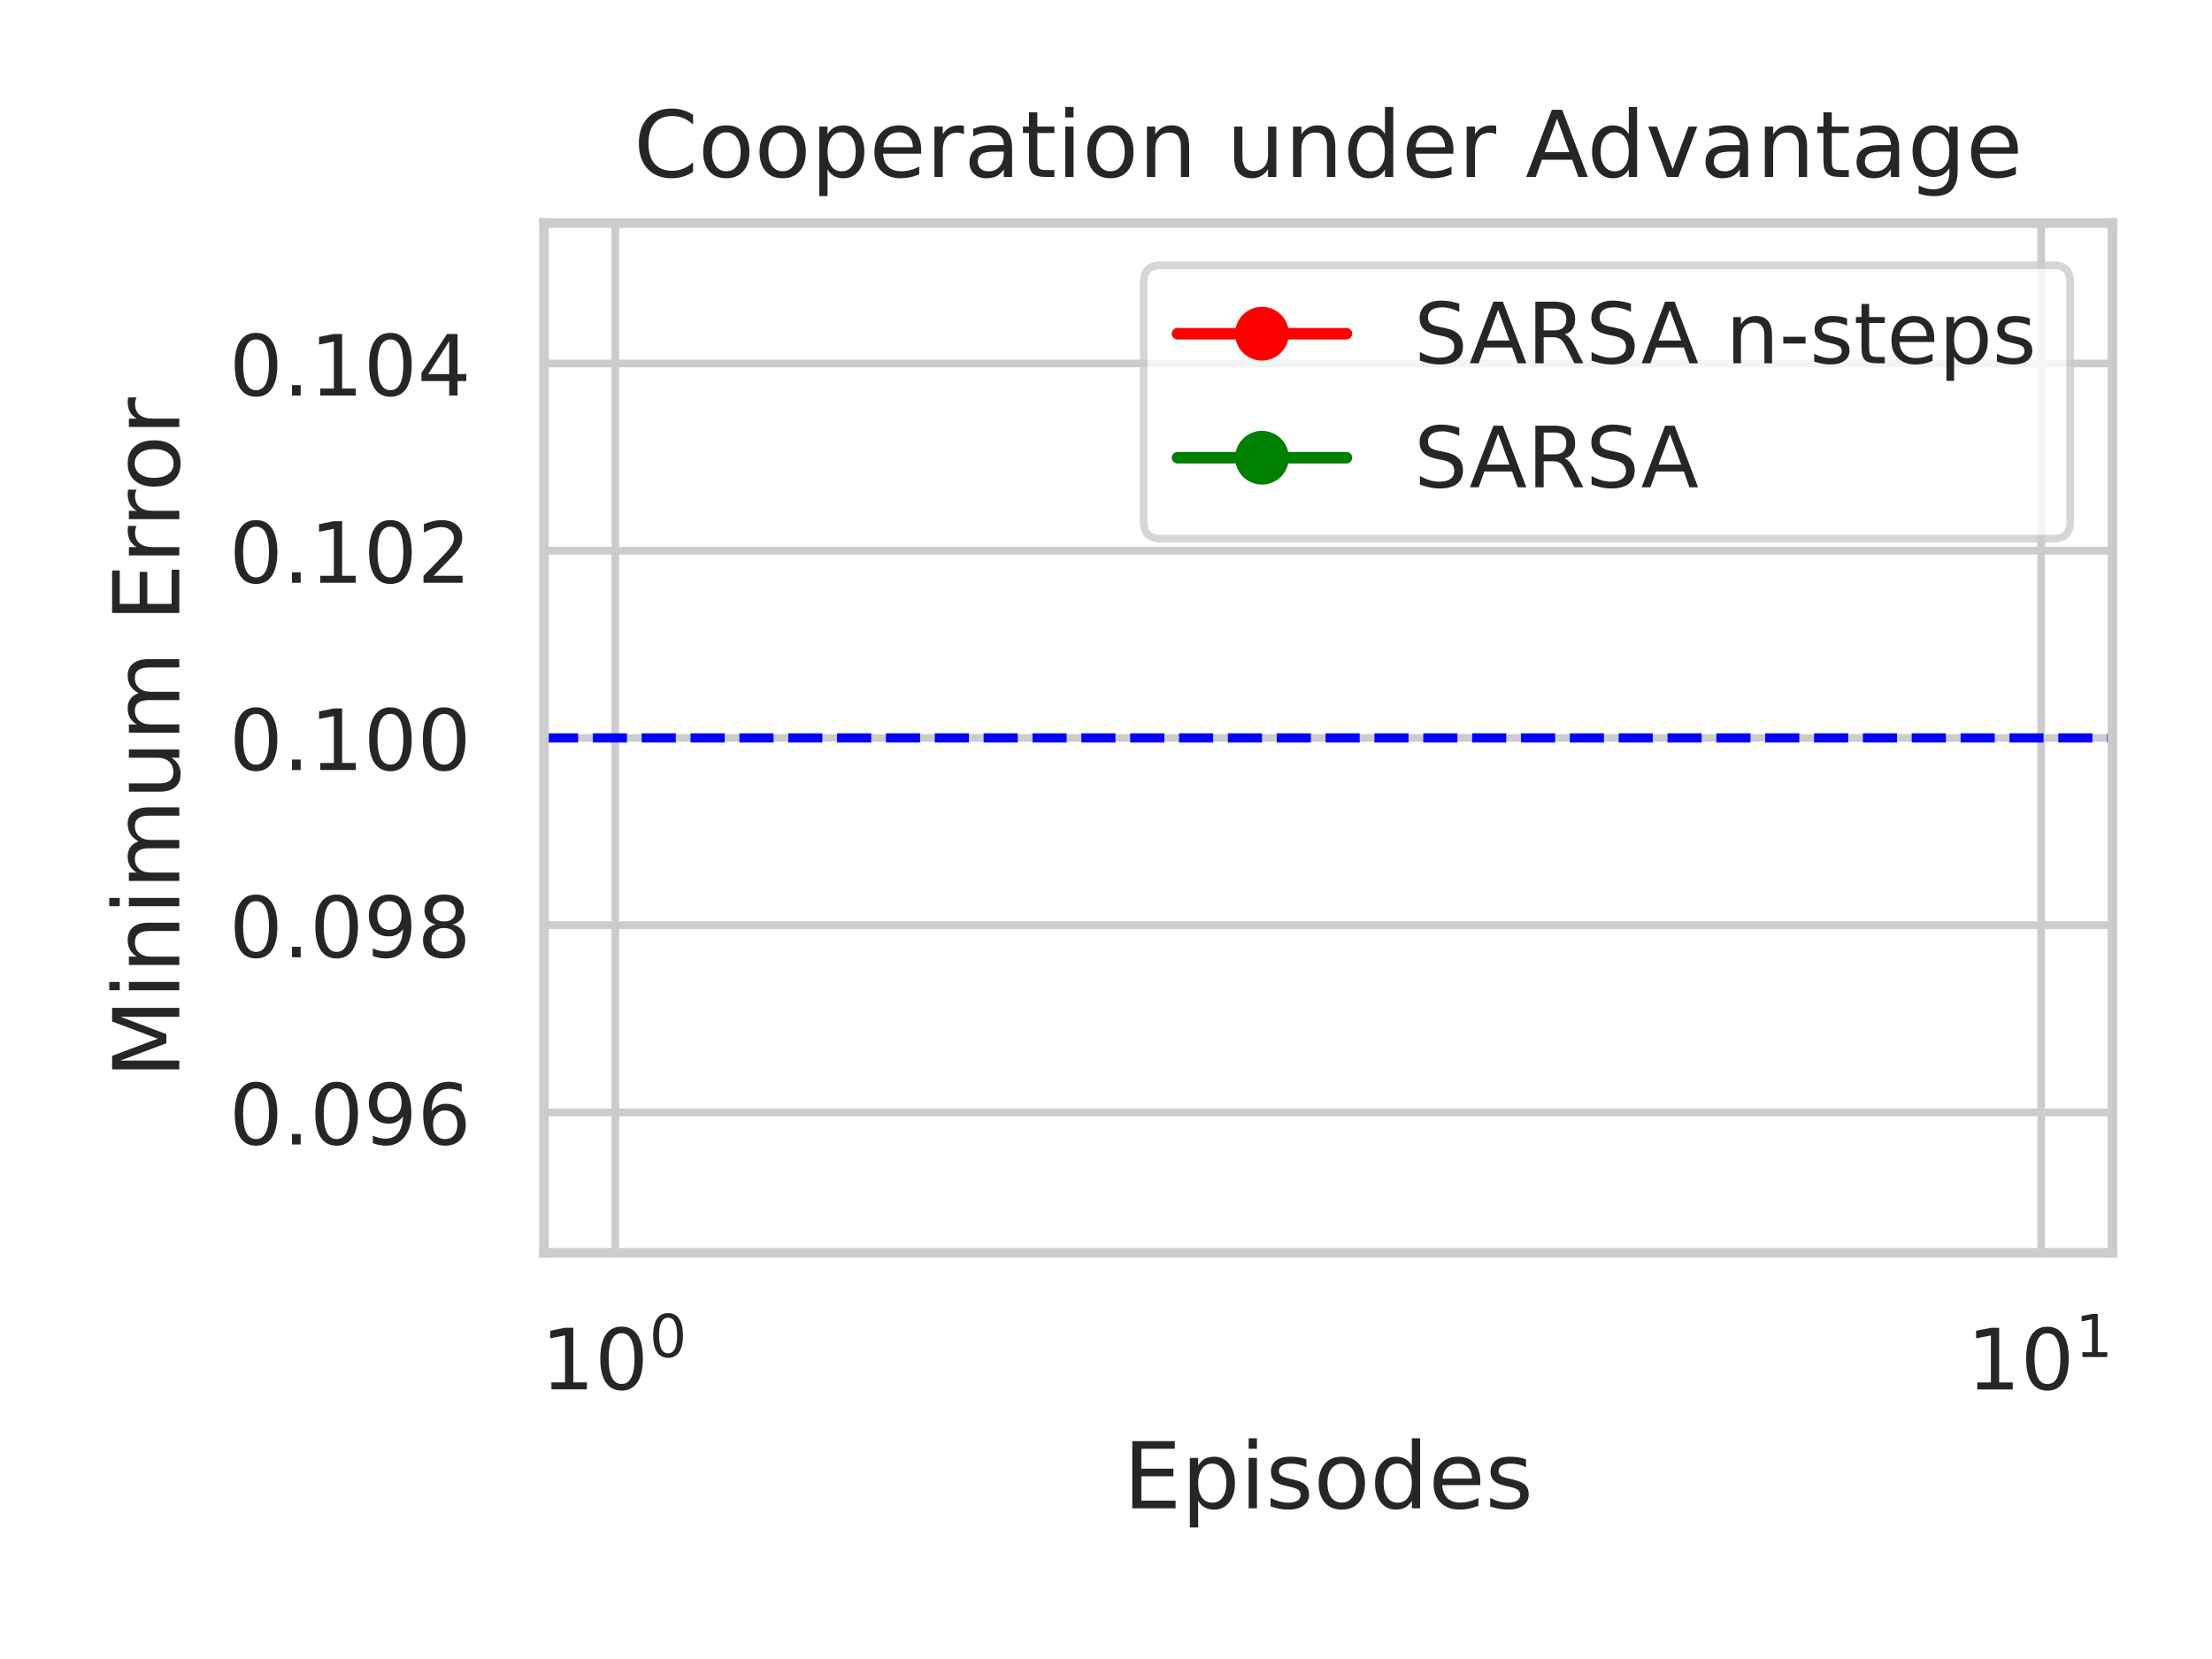
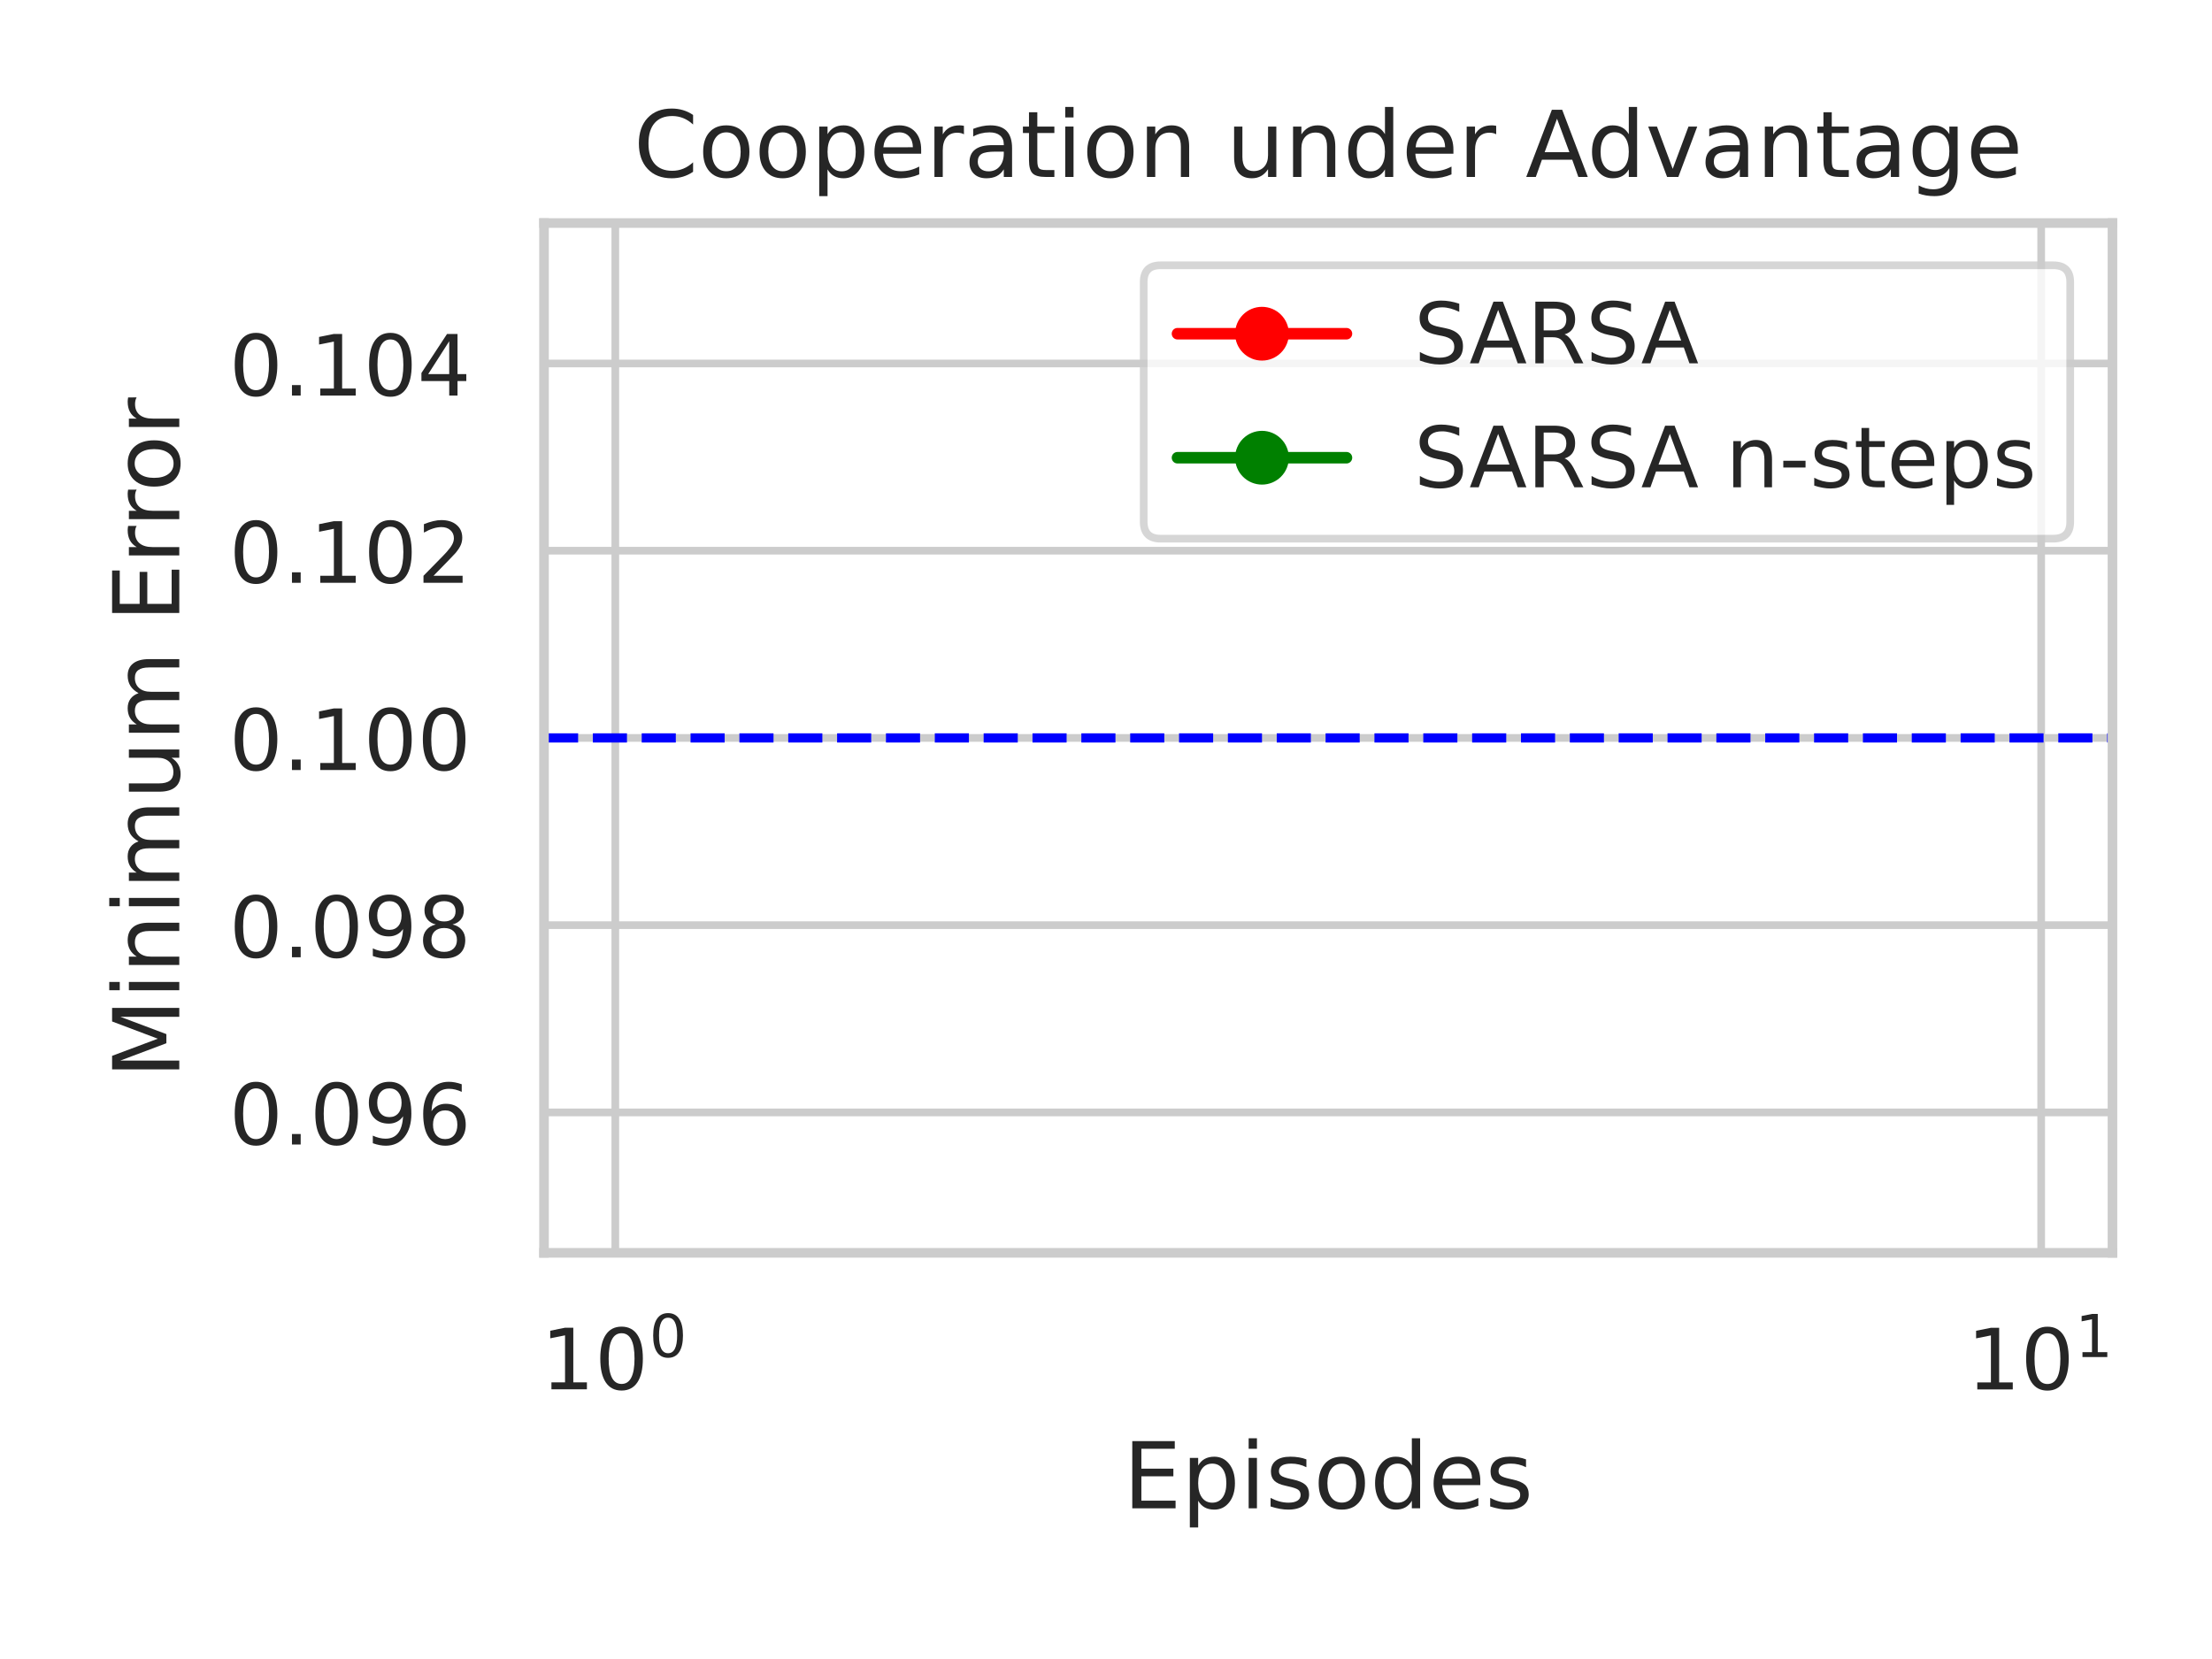
<svg xmlns="http://www.w3.org/2000/svg" xmlns:xlink="http://www.w3.org/1999/xlink" width="288pt" height="216pt" viewBox="0 0 288 216" version="1.1">
  <defs>
    <style type="text/css">*{stroke-linejoin: round; stroke-linecap: butt}</style>
  </defs>
  <g id="figure_1">
    <g id="patch_1">
      <path d="M 0 216  L 288 216  L 288 0  L 0 0  z " style="fill: #ffffff" />
    </g>
    <g id="axes_1">
      <g id="patch_2">
        <path d="M 70.83 163.116  L 275.04 163.116  L 275.04 29.04  L 70.83 29.04  z " style="fill: #ffffff" />
      </g>
      <g id="matplotlib.axis_1">
        <g id="xtick_1">
          <g id="line2d_1">
-             <path d="M 80.112 163.116  L 80.112 29.04  " clip-path="url(#p78fd352c0a)" style="fill: none; stroke: #cccccc; stroke-linecap: round" />
+             <path d="M 80.112 163.116  L 80.112 29.04  " clip-path="url(#p433dedbe5f)" style="fill: none; stroke: #cccccc; stroke-linecap: round" />
          </g>
          <g id="text_1">
            <g style="fill: #262626" transform="translate(70.43227 180.9743) scale(0.11 -0.11)">
              <defs>
                <path id="DejaVuSans-31" d="M 794 531  L 1825 531  L 1825 4091  L 703 3866  L 703 4441  L 1819 4666  L 2450 4666  L 2450 531  L 3481 531  L 3481 0  L 794 0  L 794 531  z " transform="scale(0.015625)" />
                <path id="DejaVuSans-30" d="M 2034 4250  Q 1547 4250 1301 3770  Q 1056 3291 1056 2328  Q 1056 1369 1301 889  Q 1547 409 2034 409  Q 2525 409 2770 889  Q 3016 1369 3016 2328  Q 3016 3291 2770 3770  Q 2525 4250 2034 4250  z M 2034 4750  Q 2819 4750 3233 4129  Q 3647 3509 3647 2328  Q 3647 1150 3233 529  Q 2819 -91 2034 -91  Q 1250 -91 836 529  Q 422 1150 422 2328  Q 422 3509 836 4129  Q 1250 4750 2034 4750  z " transform="scale(0.015625)" />
              </defs>
              <use xlink:href="#DejaVuSans-31" transform="translate(0 0.765625)" />
              <use xlink:href="#DejaVuSans-30" transform="translate(63.62305 0.765625)" />
              <use xlink:href="#DejaVuSans-30" transform="translate(128.2031 39.04688) scale(0.7)" />
            </g>
          </g>
        </g>
        <g id="xtick_2">
          <g id="line2d_2">
-             <path d="M 265.758 163.116  L 265.758 29.04  " clip-path="url(#p78fd352c0a)" style="fill: none; stroke: #cccccc; stroke-linecap: round" />
+             <path d="M 265.758 163.116  L 265.758 29.04  " clip-path="url(#p433dedbe5f)" style="fill: none; stroke: #cccccc; stroke-linecap: round" />
          </g>
          <g id="text_2">
            <g style="fill: #262626" transform="translate(256.0777 180.9743) scale(0.11 -0.11)">
              <use xlink:href="#DejaVuSans-31" transform="translate(0 0.684375)" />
              <use xlink:href="#DejaVuSans-30" transform="translate(63.62305 0.684375)" />
              <use xlink:href="#DejaVuSans-31" transform="translate(128.2031 38.96563) scale(0.7)" />
            </g>
          </g>
        </g>
        <g id="xtick_3" />
        <g id="xtick_4" />
        <g id="xtick_5" />
        <g id="xtick_6" />
        <g id="xtick_7" />
        <g id="xtick_8" />
        <g id="xtick_9" />
        <g id="xtick_10" />
        <g id="xtick_11" />
        <g id="text_3">
          <g style="fill: #262626" transform="translate(146.2444 196.3801) scale(0.12 -0.12)">
            <defs>
              <path id="DejaVuSans-45" d="M 628 4666  L 3578 4666  L 3578 4134  L 1259 4134  L 1259 2753  L 3481 2753  L 3481 2222  L 1259 2222  L 1259 531  L 3634 531  L 3634 0  L 628 0  L 628 4666  z " transform="scale(0.015625)" />
              <path id="DejaVuSans-70" d="M 1159 525  L 1159 -1331  L 581 -1331  L 581 3500  L 1159 3500  L 1159 2969  Q 1341 3281 1617 3432  Q 1894 3584 2278 3584  Q 2916 3584 3314 3078  Q 3713 2572 3713 1747  Q 3713 922 3314 415  Q 2916 -91 2278 -91  Q 1894 -91 1617 61  Q 1341 213 1159 525  z M 3116 1747  Q 3116 2381 2855 2742  Q 2594 3103 2138 3103  Q 1681 3103 1420 2742  Q 1159 2381 1159 1747  Q 1159 1113 1420 752  Q 1681 391 2138 391  Q 2594 391 2855 752  Q 3116 1113 3116 1747  z " transform="scale(0.015625)" />
              <path id="DejaVuSans-69" d="M 603 3500  L 1178 3500  L 1178 0  L 603 0  L 603 3500  z M 603 4863  L 1178 4863  L 1178 4134  L 603 4134  L 603 4863  z " transform="scale(0.015625)" />
              <path id="DejaVuSans-73" d="M 2834 3397  L 2834 2853  Q 2591 2978 2328 3040  Q 2066 3103 1784 3103  Q 1356 3103 1142 2972  Q 928 2841 928 2578  Q 928 2378 1081 2264  Q 1234 2150 1697 2047  L 1894 2003  Q 2506 1872 2764 1633  Q 3022 1394 3022 966  Q 3022 478 2636 193  Q 2250 -91 1575 -91  Q 1294 -91 989 -36  Q 684 19 347 128  L 347 722  Q 666 556 975 473  Q 1284 391 1588 391  Q 1994 391 2212 530  Q 2431 669 2431 922  Q 2431 1156 2273 1281  Q 2116 1406 1581 1522  L 1381 1569  Q 847 1681 609 1914  Q 372 2147 372 2553  Q 372 3047 722 3315  Q 1072 3584 1716 3584  Q 2034 3584 2315 3537  Q 2597 3491 2834 3397  z " transform="scale(0.015625)" />
              <path id="DejaVuSans-6f" d="M 1959 3097  Q 1497 3097 1228 2736  Q 959 2375 959 1747  Q 959 1119 1226 758  Q 1494 397 1959 397  Q 2419 397 2687 759  Q 2956 1122 2956 1747  Q 2956 2369 2687 2733  Q 2419 3097 1959 3097  z M 1959 3584  Q 2709 3584 3137 3096  Q 3566 2609 3566 1747  Q 3566 888 3137 398  Q 2709 -91 1959 -91  Q 1206 -91 779 398  Q 353 888 353 1747  Q 353 2609 779 3096  Q 1206 3584 1959 3584  z " transform="scale(0.015625)" />
              <path id="DejaVuSans-64" d="M 2906 2969  L 2906 4863  L 3481 4863  L 3481 0  L 2906 0  L 2906 525  Q 2725 213 2448 61  Q 2172 -91 1784 -91  Q 1150 -91 751 415  Q 353 922 353 1747  Q 353 2572 751 3078  Q 1150 3584 1784 3584  Q 2172 3584 2448 3432  Q 2725 3281 2906 2969  z M 947 1747  Q 947 1113 1208 752  Q 1469 391 1925 391  Q 2381 391 2643 752  Q 2906 1113 2906 1747  Q 2906 2381 2643 2742  Q 2381 3103 1925 3103  Q 1469 3103 1208 2742  Q 947 2381 947 1747  z " transform="scale(0.015625)" />
              <path id="DejaVuSans-65" d="M 3597 1894  L 3597 1613  L 953 1613  Q 991 1019 1311 708  Q 1631 397 2203 397  Q 2534 397 2845 478  Q 3156 559 3463 722  L 3463 178  Q 3153 47 2828 -22  Q 2503 -91 2169 -91  Q 1331 -91 842 396  Q 353 884 353 1716  Q 353 2575 817 3079  Q 1281 3584 2069 3584  Q 2775 3584 3186 3129  Q 3597 2675 3597 1894  z M 3022 2063  Q 3016 2534 2758 2815  Q 2500 3097 2075 3097  Q 1594 3097 1305 2825  Q 1016 2553 972 2059  L 3022 2063  z " transform="scale(0.015625)" />
            </defs>
            <use xlink:href="#DejaVuSans-45" />
            <use xlink:href="#DejaVuSans-70" transform="translate(63.18359 0)" />
            <use xlink:href="#DejaVuSans-69" transform="translate(126.6602 0)" />
            <use xlink:href="#DejaVuSans-73" transform="translate(154.4434 0)" />
            <use xlink:href="#DejaVuSans-6f" transform="translate(206.543 0)" />
            <use xlink:href="#DejaVuSans-64" transform="translate(267.7246 0)" />
            <use xlink:href="#DejaVuSans-65" transform="translate(331.2012 0)" />
            <use xlink:href="#DejaVuSans-73" transform="translate(392.7246 0)" />
          </g>
        </g>
      </g>
      <g id="matplotlib.axis_2">
        <g id="ytick_1">
          <g id="line2d_3">
-             <path d="M 70.83 144.833  L 275.04 144.833  " clip-path="url(#p78fd352c0a)" style="fill: none; stroke: #cccccc; stroke-linecap: round" />
+             <path d="M 70.83 144.833  L 275.04 144.833  " clip-path="url(#p433dedbe5f)" style="fill: none; stroke: #cccccc; stroke-linecap: round" />
          </g>
          <g id="text_4">
            <g style="fill: #262626" transform="translate(29.83906 149.012) scale(0.11 -0.11)">
              <defs>
                <path id="DejaVuSans-2e" d="M 684 794  L 1344 794  L 1344 0  L 684 0  L 684 794  z " transform="scale(0.015625)" />
                <path id="DejaVuSans-39" d="M 703 97  L 703 672  Q 941 559 1184 500  Q 1428 441 1663 441  Q 2288 441 2617 861  Q 2947 1281 2994 2138  Q 2813 1869 2534 1725  Q 2256 1581 1919 1581  Q 1219 1581 811 2004  Q 403 2428 403 3163  Q 403 3881 828 4315  Q 1253 4750 1959 4750  Q 2769 4750 3195 4129  Q 3622 3509 3622 2328  Q 3622 1225 3098 567  Q 2575 -91 1691 -91  Q 1453 -91 1209 -44  Q 966 3 703 97  z M 1959 2075  Q 2384 2075 2632 2365  Q 2881 2656 2881 3163  Q 2881 3666 2632 3958  Q 2384 4250 1959 4250  Q 1534 4250 1286 3958  Q 1038 3666 1038 3163  Q 1038 2656 1286 2365  Q 1534 2075 1959 2075  z " transform="scale(0.015625)" />
                <path id="DejaVuSans-36" d="M 2113 2584  Q 1688 2584 1439 2293  Q 1191 2003 1191 1497  Q 1191 994 1439 701  Q 1688 409 2113 409  Q 2538 409 2786 701  Q 3034 994 3034 1497  Q 3034 2003 2786 2293  Q 2538 2584 2113 2584  z M 3366 4563  L 3366 3988  Q 3128 4100 2886 4159  Q 2644 4219 2406 4219  Q 1781 4219 1451 3797  Q 1122 3375 1075 2522  Q 1259 2794 1537 2939  Q 1816 3084 2150 3084  Q 2853 3084 3261 2657  Q 3669 2231 3669 1497  Q 3669 778 3244 343  Q 2819 -91 2113 -91  Q 1303 -91 875 529  Q 447 1150 447 2328  Q 447 3434 972 4092  Q 1497 4750 2381 4750  Q 2619 4750 2861 4703  Q 3103 4656 3366 4563  z " transform="scale(0.015625)" />
              </defs>
              <use xlink:href="#DejaVuSans-30" />
              <use xlink:href="#DejaVuSans-2e" transform="translate(63.62305 0)" />
              <use xlink:href="#DejaVuSans-30" transform="translate(95.41016 0)" />
              <use xlink:href="#DejaVuSans-39" transform="translate(159.0332 0)" />
              <use xlink:href="#DejaVuSans-36" transform="translate(222.6562 0)" />
            </g>
          </g>
        </g>
        <g id="ytick_2">
          <g id="line2d_4">
-             <path d="M 70.83 120.455  L 275.04 120.455  " clip-path="url(#p78fd352c0a)" style="fill: none; stroke: #cccccc; stroke-linecap: round" />
+             <path d="M 70.83 120.455  L 275.04 120.455  " clip-path="url(#p433dedbe5f)" style="fill: none; stroke: #cccccc; stroke-linecap: round" />
          </g>
          <g id="text_5">
            <g style="fill: #262626" transform="translate(29.83906 124.6346) scale(0.11 -0.11)">
              <defs>
                <path id="DejaVuSans-38" d="M 2034 2216  Q 1584 2216 1326 1975  Q 1069 1734 1069 1313  Q 1069 891 1326 650  Q 1584 409 2034 409  Q 2484 409 2743 651  Q 3003 894 3003 1313  Q 3003 1734 2745 1975  Q 2488 2216 2034 2216  z M 1403 2484  Q 997 2584 770 2862  Q 544 3141 544 3541  Q 544 4100 942 4425  Q 1341 4750 2034 4750  Q 2731 4750 3128 4425  Q 3525 4100 3525 3541  Q 3525 3141 3298 2862  Q 3072 2584 2669 2484  Q 3125 2378 3379 2068  Q 3634 1759 3634 1313  Q 3634 634 3220 271  Q 2806 -91 2034 -91  Q 1263 -91 848 271  Q 434 634 434 1313  Q 434 1759 690 2068  Q 947 2378 1403 2484  z M 1172 3481  Q 1172 3119 1398 2916  Q 1625 2713 2034 2713  Q 2441 2713 2670 2916  Q 2900 3119 2900 3481  Q 2900 3844 2670 4047  Q 2441 4250 2034 4250  Q 1625 4250 1398 4047  Q 1172 3844 1172 3481  z " transform="scale(0.015625)" />
              </defs>
              <use xlink:href="#DejaVuSans-30" />
              <use xlink:href="#DejaVuSans-2e" transform="translate(63.62305 0)" />
              <use xlink:href="#DejaVuSans-30" transform="translate(95.41016 0)" />
              <use xlink:href="#DejaVuSans-39" transform="translate(159.0332 0)" />
              <use xlink:href="#DejaVuSans-38" transform="translate(222.6562 0)" />
            </g>
          </g>
        </g>
        <g id="ytick_3">
          <g id="line2d_5">
-             <path d="M 70.83 96.078  L 275.04 96.078  " clip-path="url(#p78fd352c0a)" style="fill: none; stroke: #cccccc; stroke-linecap: round" />
+             <path d="M 70.83 96.078  L 275.04 96.078  " clip-path="url(#p433dedbe5f)" style="fill: none; stroke: #cccccc; stroke-linecap: round" />
          </g>
          <g id="text_6">
            <g style="fill: #262626" transform="translate(29.83906 100.2571) scale(0.11 -0.11)">
              <use xlink:href="#DejaVuSans-30" />
              <use xlink:href="#DejaVuSans-2e" transform="translate(63.62305 0)" />
              <use xlink:href="#DejaVuSans-31" transform="translate(95.41016 0)" />
              <use xlink:href="#DejaVuSans-30" transform="translate(159.0332 0)" />
              <use xlink:href="#DejaVuSans-30" transform="translate(222.6562 0)" />
            </g>
          </g>
        </g>
        <g id="ytick_4">
          <g id="line2d_6">
-             <path d="M 70.83 71.701  L 275.04 71.701  " clip-path="url(#p78fd352c0a)" style="fill: none; stroke: #cccccc; stroke-linecap: round" />
+             <path d="M 70.83 71.701  L 275.04 71.701  " clip-path="url(#p433dedbe5f)" style="fill: none; stroke: #cccccc; stroke-linecap: round" />
          </g>
          <g id="text_7">
            <g style="fill: #262626" transform="translate(29.83906 75.87969) scale(0.11 -0.11)">
              <defs>
                <path id="DejaVuSans-32" d="M 1228 531  L 3431 531  L 3431 0  L 469 0  L 469 531  Q 828 903 1448 1529  Q 2069 2156 2228 2338  Q 2531 2678 2651 2914  Q 2772 3150 2772 3378  Q 2772 3750 2511 3984  Q 2250 4219 1831 4219  Q 1534 4219 1204 4116  Q 875 4013 500 3803  L 500 4441  Q 881 4594 1212 4672  Q 1544 4750 1819 4750  Q 2544 4750 2975 4387  Q 3406 4025 3406 3419  Q 3406 3131 3298 2873  Q 3191 2616 2906 2266  Q 2828 2175 2409 1742  Q 1991 1309 1228 531  z " transform="scale(0.015625)" />
              </defs>
              <use xlink:href="#DejaVuSans-30" />
              <use xlink:href="#DejaVuSans-2e" transform="translate(63.62305 0)" />
              <use xlink:href="#DejaVuSans-31" transform="translate(95.41016 0)" />
              <use xlink:href="#DejaVuSans-30" transform="translate(159.0332 0)" />
              <use xlink:href="#DejaVuSans-32" transform="translate(222.6562 0)" />
            </g>
          </g>
        </g>
        <g id="ytick_5">
          <g id="line2d_7">
-             <path d="M 70.83 47.323  L 275.04 47.323  " clip-path="url(#p78fd352c0a)" style="fill: none; stroke: #cccccc; stroke-linecap: round" />
+             <path d="M 70.83 47.323  L 275.04 47.323  " clip-path="url(#p433dedbe5f)" style="fill: none; stroke: #cccccc; stroke-linecap: round" />
          </g>
          <g id="text_8">
            <g style="fill: #262626" transform="translate(29.83906 51.50223) scale(0.11 -0.11)">
              <defs>
                <path id="DejaVuSans-34" d="M 2419 4116  L 825 1625  L 2419 1625  L 2419 4116  z M 2253 4666  L 3047 4666  L 3047 1625  L 3713 1625  L 3713 1100  L 3047 1100  L 3047 0  L 2419 0  L 2419 1100  L 313 1100  L 313 1709  L 2253 4666  z " transform="scale(0.015625)" />
              </defs>
              <use xlink:href="#DejaVuSans-30" />
              <use xlink:href="#DejaVuSans-2e" transform="translate(63.62305 0)" />
              <use xlink:href="#DejaVuSans-31" transform="translate(95.41016 0)" />
              <use xlink:href="#DejaVuSans-30" transform="translate(159.0332 0)" />
              <use xlink:href="#DejaVuSans-34" transform="translate(222.6562 0)" />
            </g>
          </g>
        </g>
        <g id="text_9">
          <g style="fill: #262626" transform="translate(23.34344 140.4114) rotate(-90) scale(0.12 -0.12)">
            <defs>
              <path id="DejaVuSans-4d" d="M 628 4666  L 1569 4666  L 2759 1491  L 3956 4666  L 4897 4666  L 4897 0  L 4281 0  L 4281 4097  L 3078 897  L 2444 897  L 1241 4097  L 1241 0  L 628 0  L 628 4666  z " transform="scale(0.015625)" />
              <path id="DejaVuSans-6e" d="M 3513 2113  L 3513 0  L 2938 0  L 2938 2094  Q 2938 2591 2744 2837  Q 2550 3084 2163 3084  Q 1697 3084 1428 2787  Q 1159 2491 1159 1978  L 1159 0  L 581 0  L 581 3500  L 1159 3500  L 1159 2956  Q 1366 3272 1645 3428  Q 1925 3584 2291 3584  Q 2894 3584 3203 3211  Q 3513 2838 3513 2113  z " transform="scale(0.015625)" />
              <path id="DejaVuSans-6d" d="M 3328 2828  Q 3544 3216 3844 3400  Q 4144 3584 4550 3584  Q 5097 3584 5394 3201  Q 5691 2819 5691 2113  L 5691 0  L 5113 0  L 5113 2094  Q 5113 2597 4934 2840  Q 4756 3084 4391 3084  Q 3944 3084 3684 2787  Q 3425 2491 3425 1978  L 3425 0  L 2847 0  L 2847 2094  Q 2847 2600 2669 2842  Q 2491 3084 2119 3084  Q 1678 3084 1418 2786  Q 1159 2488 1159 1978  L 1159 0  L 581 0  L 581 3500  L 1159 3500  L 1159 2956  Q 1356 3278 1631 3431  Q 1906 3584 2284 3584  Q 2666 3584 2933 3390  Q 3200 3197 3328 2828  z " transform="scale(0.015625)" />
              <path id="DejaVuSans-75" d="M 544 1381  L 544 3500  L 1119 3500  L 1119 1403  Q 1119 906 1312 657  Q 1506 409 1894 409  Q 2359 409 2629 706  Q 2900 1003 2900 1516  L 2900 3500  L 3475 3500  L 3475 0  L 2900 0  L 2900 538  Q 2691 219 2414 64  Q 2138 -91 1772 -91  Q 1169 -91 856 284  Q 544 659 544 1381  z M 1991 3584  L 1991 3584  z " transform="scale(0.015625)" />
              <path id="DejaVuSans-20" transform="scale(0.015625)" />
              <path id="DejaVuSans-72" d="M 2631 2963  Q 2534 3019 2420 3045  Q 2306 3072 2169 3072  Q 1681 3072 1420 2755  Q 1159 2438 1159 1844  L 1159 0  L 581 0  L 581 3500  L 1159 3500  L 1159 2956  Q 1341 3275 1631 3429  Q 1922 3584 2338 3584  Q 2397 3584 2469 3576  Q 2541 3569 2628 3553  L 2631 2963  z " transform="scale(0.015625)" />
            </defs>
            <use xlink:href="#DejaVuSans-4d" />
            <use xlink:href="#DejaVuSans-69" transform="translate(86.2793 0)" />
            <use xlink:href="#DejaVuSans-6e" transform="translate(114.0625 0)" />
            <use xlink:href="#DejaVuSans-69" transform="translate(177.4414 0)" />
            <use xlink:href="#DejaVuSans-6d" transform="translate(205.2246 0)" />
            <use xlink:href="#DejaVuSans-75" transform="translate(302.6367 0)" />
            <use xlink:href="#DejaVuSans-6d" transform="translate(366.0156 0)" />
            <use xlink:href="#DejaVuSans-20" transform="translate(463.4277 0)" />
            <use xlink:href="#DejaVuSans-45" transform="translate(495.2148 0)" />
            <use xlink:href="#DejaVuSans-72" transform="translate(558.3984 0)" />
            <use xlink:href="#DejaVuSans-72" transform="translate(597.7617 0)" />
            <use xlink:href="#DejaVuSans-6f" transform="translate(636.625 0)" />
            <use xlink:href="#DejaVuSans-72" transform="translate(697.8066 0)" />
          </g>
        </g>
      </g>
      <g id="line2d_8" />
      <g id="line2d_9" />
      <g id="line2d_10">
-         <path d="M 70.83 96.078  L 275.04 96.078  " clip-path="url(#p78fd352c0a)" style="fill: none; stroke-dasharray: 4.44,1.92; stroke-dashoffset: 0; stroke: #0000ff; stroke-width: 1.2" />
+         <path d="M 70.83 96.078  L 275.04 96.078  " clip-path="url(#p433dedbe5f)" style="fill: none; stroke-dasharray: 4.44,1.92; stroke-dashoffset: 0; stroke: #0000ff; stroke-width: 1.2" />
      </g>
      <g id="patch_3">
        <path d="M 70.83 163.116  L 70.83 29.04  " style="fill: none; stroke: #cccccc; stroke-width: 1.25; stroke-linejoin: miter; stroke-linecap: square" />
      </g>
      <g id="patch_4">
        <path d="M 275.04 163.116  L 275.04 29.04  " style="fill: none; stroke: #cccccc; stroke-width: 1.25; stroke-linejoin: miter; stroke-linecap: square" />
      </g>
      <g id="patch_5">
        <path d="M 70.83 163.116  L 275.04 163.116  " style="fill: none; stroke: #cccccc; stroke-width: 1.25; stroke-linejoin: miter; stroke-linecap: square" />
      </g>
      <g id="patch_6">
        <path d="M 70.83 29.04  L 275.04 29.04  " style="fill: none; stroke: #cccccc; stroke-width: 1.25; stroke-linejoin: miter; stroke-linecap: square" />
      </g>
      <g id="text_10">
        <g style="fill: #262626" transform="translate(82.51031 23.04) scale(0.12 -0.12)">
          <defs>
            <path id="DejaVuSans-43" d="M 4122 4306  L 4122 3641  Q 3803 3938 3442 4084  Q 3081 4231 2675 4231  Q 1875 4231 1450 3742  Q 1025 3253 1025 2328  Q 1025 1406 1450 917  Q 1875 428 2675 428  Q 3081 428 3442 575  Q 3803 722 4122 1019  L 4122 359  Q 3791 134 3420 21  Q 3050 -91 2638 -91  Q 1578 -91 968 557  Q 359 1206 359 2328  Q 359 3453 968 4101  Q 1578 4750 2638 4750  Q 3056 4750 3426 4639  Q 3797 4528 4122 4306  z " transform="scale(0.015625)" />
            <path id="DejaVuSans-61" d="M 2194 1759  Q 1497 1759 1228 1600  Q 959 1441 959 1056  Q 959 750 1161 570  Q 1363 391 1709 391  Q 2188 391 2477 730  Q 2766 1069 2766 1631  L 2766 1759  L 2194 1759  z M 3341 1997  L 3341 0  L 2766 0  L 2766 531  Q 2569 213 2275 61  Q 1981 -91 1556 -91  Q 1019 -91 701 211  Q 384 513 384 1019  Q 384 1609 779 1909  Q 1175 2209 1959 2209  L 2766 2209  L 2766 2266  Q 2766 2663 2505 2880  Q 2244 3097 1772 3097  Q 1472 3097 1187 3025  Q 903 2953 641 2809  L 641 3341  Q 956 3463 1253 3523  Q 1550 3584 1831 3584  Q 2591 3584 2966 3190  Q 3341 2797 3341 1997  z " transform="scale(0.015625)" />
            <path id="DejaVuSans-74" d="M 1172 4494  L 1172 3500  L 2356 3500  L 2356 3053  L 1172 3053  L 1172 1153  Q 1172 725 1289 603  Q 1406 481 1766 481  L 2356 481  L 2356 0  L 1766 0  Q 1100 0 847 248  Q 594 497 594 1153  L 594 3053  L 172 3053  L 172 3500  L 594 3500  L 594 4494  L 1172 4494  z " transform="scale(0.015625)" />
            <path id="DejaVuSans-41" d="M 2188 4044  L 1331 1722  L 3047 1722  L 2188 4044  z M 1831 4666  L 2547 4666  L 4325 0  L 3669 0  L 3244 1197  L 1141 1197  L 716 0  L 50 0  L 1831 4666  z " transform="scale(0.015625)" />
            <path id="DejaVuSans-76" d="M 191 3500  L 800 3500  L 1894 563  L 2988 3500  L 3597 3500  L 2284 0  L 1503 0  L 191 3500  z " transform="scale(0.015625)" />
            <path id="DejaVuSans-67" d="M 2906 1791  Q 2906 2416 2648 2759  Q 2391 3103 1925 3103  Q 1463 3103 1205 2759  Q 947 2416 947 1791  Q 947 1169 1205 825  Q 1463 481 1925 481  Q 2391 481 2648 825  Q 2906 1169 2906 1791  z M 3481 434  Q 3481 -459 3084 -895  Q 2688 -1331 1869 -1331  Q 1566 -1331 1297 -1286  Q 1028 -1241 775 -1147  L 775 -588  Q 1028 -725 1275 -790  Q 1522 -856 1778 -856  Q 2344 -856 2625 -561  Q 2906 -266 2906 331  L 2906 616  Q 2728 306 2450 153  Q 2172 0 1784 0  Q 1141 0 747 490  Q 353 981 353 1791  Q 353 2603 747 3093  Q 1141 3584 1784 3584  Q 2172 3584 2450 3431  Q 2728 3278 2906 2969  L 2906 3500  L 3481 3500  L 3481 434  z " transform="scale(0.015625)" />
          </defs>
          <use xlink:href="#DejaVuSans-43" />
          <use xlink:href="#DejaVuSans-6f" transform="translate(69.82422 0)" />
          <use xlink:href="#DejaVuSans-6f" transform="translate(131.0059 0)" />
          <use xlink:href="#DejaVuSans-70" transform="translate(192.1875 0)" />
          <use xlink:href="#DejaVuSans-65" transform="translate(255.6641 0)" />
          <use xlink:href="#DejaVuSans-72" transform="translate(317.1875 0)" />
          <use xlink:href="#DejaVuSans-61" transform="translate(358.3008 0)" />
          <use xlink:href="#DejaVuSans-74" transform="translate(419.5801 0)" />
          <use xlink:href="#DejaVuSans-69" transform="translate(458.7891 0)" />
          <use xlink:href="#DejaVuSans-6f" transform="translate(486.5723 0)" />
          <use xlink:href="#DejaVuSans-6e" transform="translate(547.7539 0)" />
          <use xlink:href="#DejaVuSans-20" transform="translate(611.1328 0)" />
          <use xlink:href="#DejaVuSans-75" transform="translate(642.9199 0)" />
          <use xlink:href="#DejaVuSans-6e" transform="translate(706.2988 0)" />
          <use xlink:href="#DejaVuSans-64" transform="translate(769.6777 0)" />
          <use xlink:href="#DejaVuSans-65" transform="translate(833.1543 0)" />
          <use xlink:href="#DejaVuSans-72" transform="translate(894.6777 0)" />
          <use xlink:href="#DejaVuSans-20" transform="translate(935.791 0)" />
          <use xlink:href="#DejaVuSans-41" transform="translate(967.5781 0)" />
          <use xlink:href="#DejaVuSans-64" transform="translate(1034.236 0)" />
          <use xlink:href="#DejaVuSans-76" transform="translate(1097.713 0)" />
          <use xlink:href="#DejaVuSans-61" transform="translate(1156.893 0)" />
          <use xlink:href="#DejaVuSans-6e" transform="translate(1218.172 0)" />
          <use xlink:href="#DejaVuSans-74" transform="translate(1281.551 0)" />
          <use xlink:href="#DejaVuSans-61" transform="translate(1320.76 0)" />
          <use xlink:href="#DejaVuSans-67" transform="translate(1382.039 0)" />
          <use xlink:href="#DejaVuSans-65" transform="translate(1445.516 0)" />
        </g>
      </g>
      <g id="legend_1">
        <g id="patch_7">
          <path d="M 151.108 70.132  L 267.34 70.132  Q 269.54 70.132 269.54 67.932  L 269.54 36.74  Q 269.54 34.54 267.34 34.54  L 151.108 34.54  Q 148.908 34.54 148.908 36.74  L 148.908 67.932  Q 148.908 70.132 151.108 70.132  z " style="fill: #ffffff; opacity: 0.8; stroke: #cccccc; stroke-linejoin: miter" />
        </g>
        <g id="line2d_11">
          <path d="M 153.308 43.448  L 164.308 43.448  L 175.308 43.448  " style="fill: none; stroke: #ff0000; stroke-width: 1.5; stroke-linecap: round" />
          <defs>
-             <path id="mccd9918bb6" d="M 0 3  C 0.796 3 1.559 2.684 2.121 2.121  C 2.684 1.559 3 0.796 3 0  C 3 -0.796 2.684 -1.559 2.121 -2.121  C 1.559 -2.684 0.796 -3 0 -3  C -0.796 -3 -1.559 -2.684 -2.121 -2.121  C -2.684 -1.559 -3 -0.796 -3 0  C -3 0.796 -2.684 1.559 -2.121 2.121  C -1.559 2.684 -0.796 3 0 3  z " style="stroke: #ff0000" />
+             <path id="meb2d207c28" d="M 0 3  C 0.796 3 1.559 2.684 2.121 2.121  C 2.684 1.559 3 0.796 3 0  C 3 -0.796 2.684 -1.559 2.121 -2.121  C 1.559 -2.684 0.796 -3 0 -3  C -0.796 -3 -1.559 -2.684 -2.121 -2.121  C -2.684 -1.559 -3 -0.796 -3 0  C -3 0.796 -2.684 1.559 -2.121 2.121  C -1.559 2.684 -0.796 3 0 3  z " style="stroke: #ff0000" />
          </defs>
          <g>
-             <use xlink:href="#mccd9918bb6" x="164.308" y="43.448" style="fill: #ff0000; stroke: #ff0000" />
+             <use xlink:href="#meb2d207c28" x="164.308" y="43.448" style="fill: #ff0000; stroke: #ff0000" />
          </g>
        </g>
        <g id="text_11">
          <g style="fill: #262626" transform="translate(184.1078 47.29828) scale(0.11 -0.11)">
            <defs>
              <path id="DejaVuSans-53" d="M 3425 4513  L 3425 3897  Q 3066 4069 2747 4153  Q 2428 4238 2131 4238  Q 1616 4238 1336 4038  Q 1056 3838 1056 3469  Q 1056 3159 1242 3001  Q 1428 2844 1947 2747  L 2328 2669  Q 3034 2534 3370 2195  Q 3706 1856 3706 1288  Q 3706 609 3251 259  Q 2797 -91 1919 -91  Q 1588 -91 1214 -16  Q 841 59 441 206  L 441 856  Q 825 641 1194 531  Q 1563 422 1919 422  Q 2459 422 2753 634  Q 3047 847 3047 1241  Q 3047 1584 2836 1778  Q 2625 1972 2144 2069  L 1759 2144  Q 1053 2284 737 2584  Q 422 2884 422 3419  Q 422 4038 858 4394  Q 1294 4750 2059 4750  Q 2388 4750 2728 4690  Q 3069 4631 3425 4513  z " transform="scale(0.015625)" />
              <path id="DejaVuSans-52" d="M 2841 2188  Q 3044 2119 3236 1894  Q 3428 1669 3622 1275  L 4263 0  L 3584 0  L 2988 1197  Q 2756 1666 2539 1819  Q 2322 1972 1947 1972  L 1259 1972  L 1259 0  L 628 0  L 628 4666  L 2053 4666  Q 2853 4666 3247 4331  Q 3641 3997 3641 3322  Q 3641 2881 3436 2590  Q 3231 2300 2841 2188  z M 1259 4147  L 1259 2491  L 2053 2491  Q 2509 2491 2742 2702  Q 2975 2913 2975 3322  Q 2975 3731 2742 3939  Q 2509 4147 2053 4147  L 1259 4147  z " transform="scale(0.015625)" />
+             </defs>
+             <use xlink:href="#DejaVuSans-53" />
+             <use xlink:href="#DejaVuSans-41" transform="translate(65.35156 0)" />
+             <use xlink:href="#DejaVuSans-52" transform="translate(133.7598 0)" />
+             <use xlink:href="#DejaVuSans-53" transform="translate(203.2422 0)" />
+             <use xlink:href="#DejaVuSans-41" transform="translate(268.5938 0)" />
+           </g>
+         </g>
+         <g id="line2d_12">
+           <path d="M 153.308 59.594  L 164.308 59.594  L 175.308 59.594  " style="fill: none; stroke: #008000; stroke-width: 1.5; stroke-linecap: round" />
+           <defs>
+             <path id="m7d20fbaac1" d="M 0 3  C 0.796 3 1.559 2.684 2.121 2.121  C 2.684 1.559 3 0.796 3 0  C 3 -0.796 2.684 -1.559 2.121 -2.121  C 1.559 -2.684 0.796 -3 0 -3  C -0.796 -3 -1.559 -2.684 -2.121 -2.121  C -2.684 -1.559 -3 -0.796 -3 0  C -3 0.796 -2.684 1.559 -2.121 2.121  C -1.559 2.684 -0.796 3 0 3  z " style="stroke: #008000" />
+           </defs>
+           <g>
+             <use xlink:href="#m7d20fbaac1" x="164.308" y="59.594" style="fill: #008000; stroke: #008000" />
+           </g>
+         </g>
+         <g id="text_12">
+           <g style="fill: #262626" transform="translate(184.1078 63.44422) scale(0.11 -0.11)">
+             <defs>
              <path id="DejaVuSans-2d" d="M 313 2009  L 1997 2009  L 1997 1497  L 313 1497  L 313 2009  z " transform="scale(0.015625)" />
            </defs>
            <use xlink:href="#DejaVuSans-53" />
            <use xlink:href="#DejaVuSans-41" transform="translate(65.35156 0)" />
            <use xlink:href="#DejaVuSans-52" transform="translate(133.7598 0)" />
            <use xlink:href="#DejaVuSans-53" transform="translate(203.2422 0)" />
            <use xlink:href="#DejaVuSans-41" transform="translate(268.5938 0)" />
            <use xlink:href="#DejaVuSans-20" transform="translate(337.002 0)" />
            <use xlink:href="#DejaVuSans-6e" transform="translate(368.7891 0)" />
            <use xlink:href="#DejaVuSans-2d" transform="translate(432.168 0)" />
            <use xlink:href="#DejaVuSans-73" transform="translate(468.252 0)" />
            <use xlink:href="#DejaVuSans-74" transform="translate(520.3516 0)" />
            <use xlink:href="#DejaVuSans-65" transform="translate(559.5605 0)" />
            <use xlink:href="#DejaVuSans-70" transform="translate(621.084 0)" />
            <use xlink:href="#DejaVuSans-73" transform="translate(684.5605 0)" />
          </g>
        </g>
-         <g id="line2d_12">
-           <path d="M 153.308 59.594  L 164.308 59.594  L 175.308 59.594  " style="fill: none; stroke: #008000; stroke-width: 1.5; stroke-linecap: round" />
-           <defs>
-             <path id="m582b6a9e6c" d="M 0 3  C 0.796 3 1.559 2.684 2.121 2.121  C 2.684 1.559 3 0.796 3 0  C 3 -0.796 2.684 -1.559 2.121 -2.121  C 1.559 -2.684 0.796 -3 0 -3  C -0.796 -3 -1.559 -2.684 -2.121 -2.121  C -2.684 -1.559 -3 -0.796 -3 0  C -3 0.796 -2.684 1.559 -2.121 2.121  C -1.559 2.684 -0.796 3 0 3  z " style="stroke: #008000" />
-           </defs>
-           <g>
-             <use xlink:href="#m582b6a9e6c" x="164.308" y="59.594" style="fill: #008000; stroke: #008000" />
-           </g>
-         </g>
-         <g id="text_12">
-           <g style="fill: #262626" transform="translate(184.1078 63.44422) scale(0.11 -0.11)">
-             <use xlink:href="#DejaVuSans-53" />
-             <use xlink:href="#DejaVuSans-41" transform="translate(65.35156 0)" />
-             <use xlink:href="#DejaVuSans-52" transform="translate(133.7598 0)" />
-             <use xlink:href="#DejaVuSans-53" transform="translate(203.2422 0)" />
-             <use xlink:href="#DejaVuSans-41" transform="translate(268.5938 0)" />
-           </g>
-         </g>
      </g>
    </g>
  </g>
  <defs>
-     <clipPath id="p78fd352c0a">
+     <clipPath id="p433dedbe5f">
      <rect x="70.83" y="29.04" width="204.21" height="134.076" />
    </clipPath>
  </defs>
</svg>
